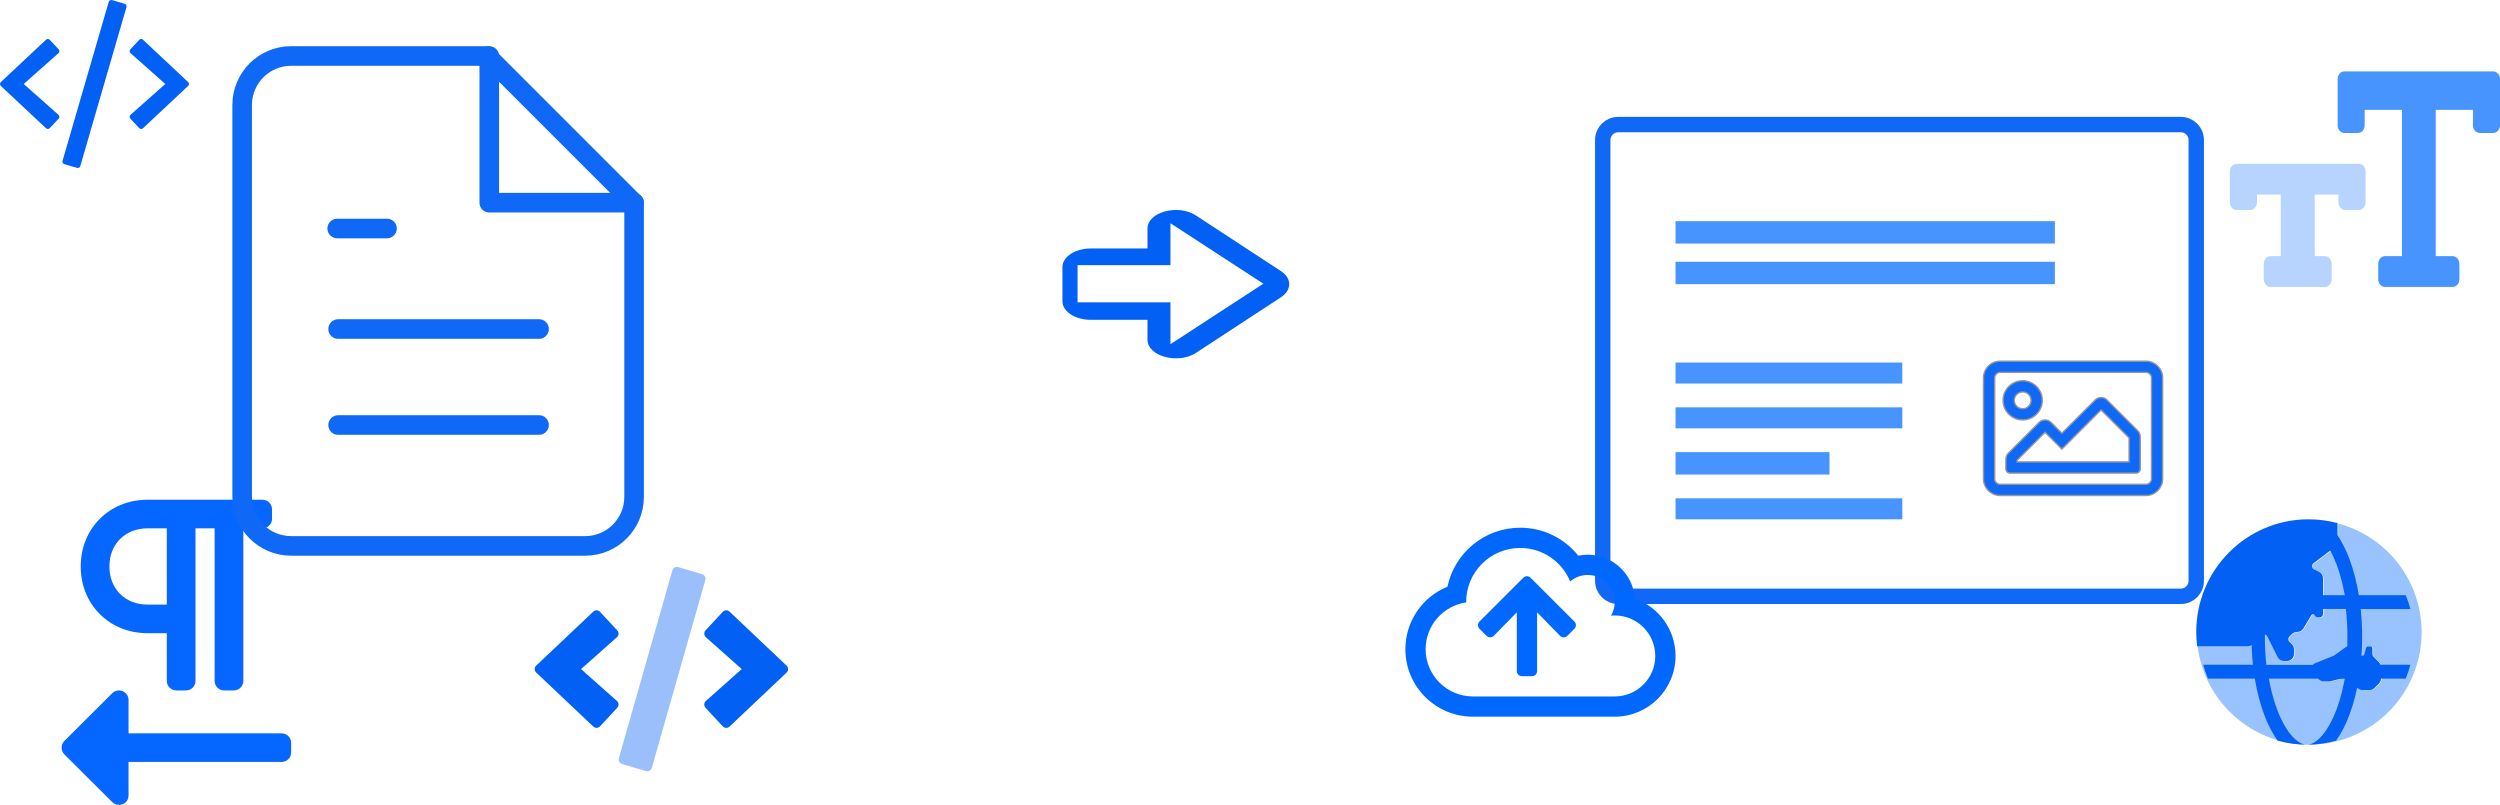
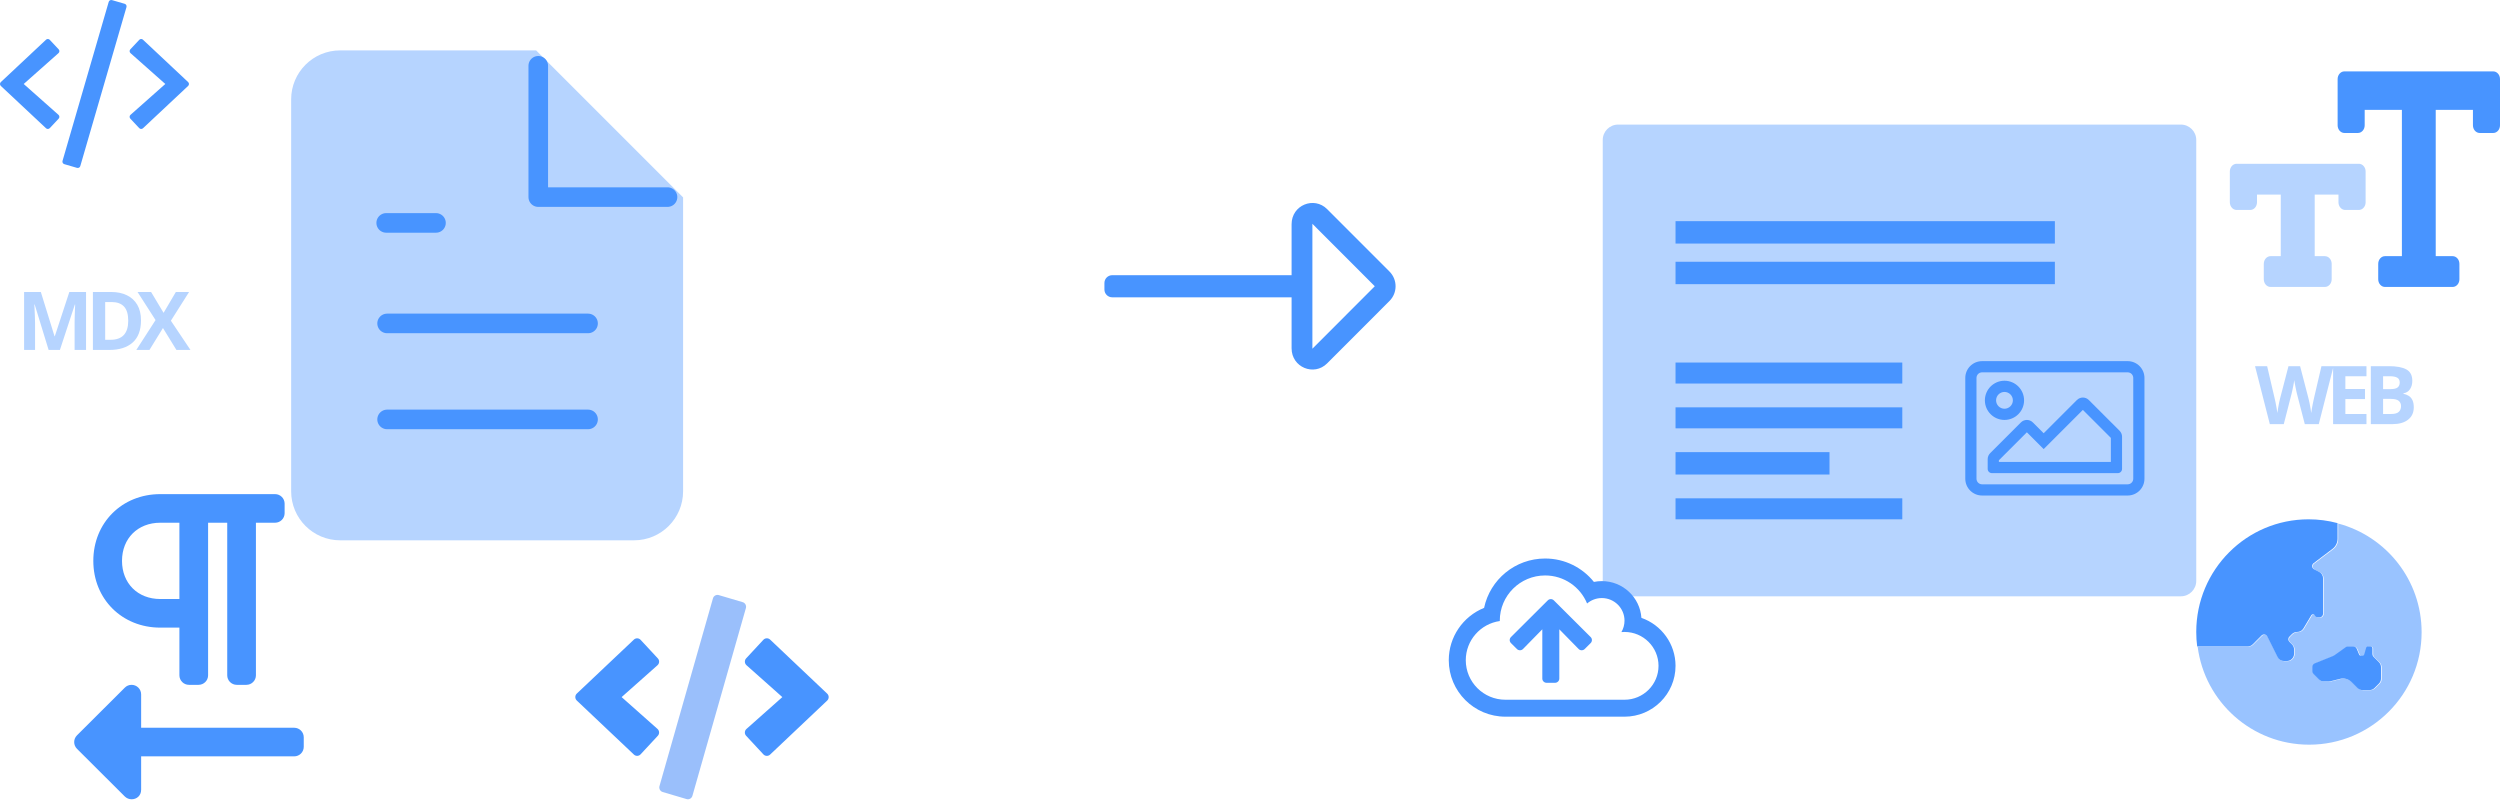
- <svg xmlns="http://www.w3.org/2000/svg" width="1786px" height="575px" viewBox="0 0 1786 575" version="1.1">
+ <svg xmlns="http://www.w3.org/2000/svg" width="1786px" height="571px" viewBox="0 0 1786 571" version="1.1">
  <g id="Page-1" stroke="none" stroke-width="1" fill="none" fill-rule="evenodd">
-     <g id="Artboard" transform="translate(-1466, -939)">
-       <g id="landing_illustration" transform="translate(1466, 897)">
+     <g id="Artboard" transform="translate(-1412, -965)">
+       <g id="landing_illustration" transform="translate(1412, 923)">
        <g id="Group-Copy">
-           <g id="paragraph-rtl" transform="translate(44, 399)" fill="#0567FF" fill-rule="nonzero">
+           <g id="paragraph-rtl" transform="translate(53, 395)" fill="#4894FF" fill-rule="nonzero">
            <path d="M157.167,166.906 L47.831,166.906 L47.831,143.062 C47.831,141.246 47.104,139.506 45.812,138.227 C44.519,136.948 42.768,136.236 40.946,136.249 C39.147,136.251 37.424,136.975 36.167,138.259 L2,172.322 C-0.667,174.982 -0.667,179.293 2,181.953 L36.167,216.015 C37.471,217.301 39.236,218.016 41.07,218 C44.487,218 47.831,215.577 47.831,211.187 L47.831,187.343 L157.167,187.343 C160.941,187.343 164,184.293 164,180.531 L164,173.718 C164,169.956 160.941,166.906 157.167,166.906 Z M61.498,95.375 L75.165,95.375 L75.165,129.437 C75.165,133.2 78.224,136.25 81.998,136.25 L88.832,136.25 C92.606,136.25 95.665,133.2 95.665,129.437 L95.665,20.437 L109.332,20.437 L109.332,129.437 C109.332,133.2 112.392,136.25 116.166,136.25 L122.999,136.25 C126.773,136.25 129.833,133.2 129.833,129.437 L129.833,20.437 L143.5,20.437 C147.274,20.437 150.333,17.387 150.333,13.625 L150.333,6.812 C150.333,3.05 147.274,0 143.5,0 L61.498,0 C34.164,0 13.664,20.437 13.664,47.687 C13.664,74.937 34.164,95.375 61.498,95.375 Z M61.498,20.437 L75.165,20.437 L75.165,74.937 L61.498,74.937 C45.405,74.937 34.164,63.731 34.164,47.687 C34.164,31.644 45.405,20.437 61.498,20.437 Z" id="Shape" />
          </g>
-           <g id="code" transform="translate(382, 447)" fill="#0260F4" fill-rule="nonzero">
-             <path d="M119.57,5.184 C120.429,5.436 121.153,6.026 121.584,6.823 C122.015,7.621 122.116,8.56 121.865,9.434 L83.667,143.525 C83.42,144.399 82.842,145.137 82.06,145.575 C81.278,146.014 80.357,146.118 79.5,145.863 L62.43,140.816 C61.571,140.564 60.847,139.974 60.416,139.177 C59.985,138.379 59.884,137.44 60.135,136.566 L98.333,2.475 C98.58,1.601 99.158,0.863 99.94,0.425 C100.722,-0.014 101.643,-0.118 102.5,0.137 L119.57,5.184 Z" id="Path" opacity="0.4" />
-             <path d="M179.918,70.512 L139.165,31.925 C137.793,30.638 135.652,30.702 134.358,32.068 L122.056,45.322 C121.429,45.997 121.099,46.9 121.142,47.825 C121.185,48.75 121.598,49.618 122.285,50.231 L147.897,73.006 L122.28,95.752 C121.586,96.362 121.17,97.231 121.127,98.158 C121.083,99.084 121.417,99.989 122.051,100.661 L134.352,113.904 C134.966,114.572 135.818,114.966 136.72,114.998 C137.623,115.03 138.5,114.698 139.159,114.075 L179.912,75.517 C180.604,74.873 180.999,73.966 181,73.016 C181.001,72.065 180.609,71.157 179.918,70.512 L179.918,70.512 Z M58.941,45.339 L46.639,32.096 C46.021,31.432 45.167,31.044 44.265,31.017 C43.363,30.99 42.487,31.327 41.832,31.954 L1.079,70.483 C0.391,71.128 0,72.033 0,72.98 C0,73.928 0.391,74.833 1.079,75.478 L41.832,114.035 C42.484,114.667 43.361,115.008 44.265,114.982 C45.169,114.955 46.025,114.562 46.639,113.893 L58.941,100.65 C59.568,99.975 59.898,99.071 59.854,98.147 C59.811,97.222 59.399,96.354 58.711,95.741 L33.085,73.006 L58.706,50.259 C59.403,49.65 59.823,48.78 59.868,47.85 C59.912,46.92 59.577,46.013 58.941,45.339 Z" id="Shape" />
+           <g id="code" transform="translate(411, 467)" fill-rule="nonzero">
+             <path d="M119.57,5.184 C120.429,5.436 121.153,6.026 121.584,6.823 C122.015,7.621 122.116,8.56 121.865,9.434 L83.667,143.525 C83.42,144.399 82.842,145.137 82.06,145.575 C81.278,146.014 80.357,146.118 79.5,145.863 L62.43,140.816 C61.571,140.564 60.847,139.974 60.416,139.177 C59.985,138.379 59.884,137.44 60.135,136.566 L98.333,2.475 C98.58,1.601 99.158,0.863 99.94,0.425 C100.722,-0.014 101.643,-0.118 102.5,0.137 L119.57,5.184 Z" id="Path" fill="#0260F4" opacity="0.4" />
+             <path d="M179.918,70.512 L139.165,31.925 C137.793,30.638 135.652,30.702 134.358,32.068 L122.056,45.322 C121.429,45.997 121.099,46.9 121.142,47.825 C121.185,48.75 121.598,49.618 122.285,50.231 L147.897,73.006 L122.28,95.752 C121.586,96.362 121.17,97.231 121.127,98.158 C121.083,99.084 121.417,99.989 122.051,100.661 L134.352,113.904 C134.966,114.572 135.818,114.966 136.72,114.998 C137.623,115.03 138.5,114.698 139.159,114.075 L179.912,75.517 C180.604,74.873 180.999,73.966 181,73.016 C181.001,72.065 180.609,71.157 179.918,70.512 L179.918,70.512 Z M58.941,45.339 L46.639,32.096 C46.021,31.432 45.167,31.044 44.265,31.017 C43.363,30.99 42.487,31.327 41.832,31.954 L1.079,70.483 C0.391,71.128 0,72.033 0,72.98 C0,73.928 0.391,74.833 1.079,75.478 L41.832,114.035 C42.484,114.667 43.361,115.008 44.265,114.982 C45.169,114.955 46.025,114.562 46.639,113.893 L58.941,100.65 C59.568,99.975 59.898,99.071 59.854,98.147 C59.811,97.222 59.399,96.354 58.711,95.741 L33.085,73.006 L58.706,50.259 C59.403,49.65 59.823,48.78 59.868,47.85 C59.912,46.92 59.577,46.013 58.941,45.339 Z" id="Shape" fill="#4894FF" />
          </g>
-           <g id="file-text" transform="translate(173, 82)" stroke="#1069F6" stroke-linecap="round" stroke-linejoin="round" stroke-width="14">
-             <path d="M175,0 L35,0 C15.67,0 0,15.67 0,35 L0,315 C0,334.33 15.67,350 35,350 L245,350 C264.33,350 280,334.33 280,315 L280,105 L175,0 Z" id="Path" />
-             <polyline id="Path" points="176.536 0 176.536 104.806 280 104.806" />
-             <line x1="212.102" y1="195.055" x2="68.545" y2="195.055" id="Path" />
-             <line x1="212.102" y1="263.632" x2="68.545" y2="263.632" id="Path" />
-             <polyline id="Path" points="103.464 123.244 85.681 123.244 67.898 123.244" />
+           <g id="file-text" transform="translate(208, 78)">
+             <path d="M175,0 L35,0 C15.67,0 0,15.67 0,35 L0,315 C0,334.33 15.67,350 35,350 L245,350 C264.33,350 280,334.33 280,315 L280,105 L175,0 Z" id="Path" fill="#B6D4FF" />
+             <polyline id="Path" stroke="#4894FF" stroke-width="14" stroke-linecap="round" stroke-linejoin="round" points="176.536 11 176.536 104.806 268.871 104.806" />
+             <line x1="212.102" y1="195.055" x2="68.545" y2="195.055" id="Path" stroke="#4894FF" stroke-width="14" stroke-linecap="round" stroke-linejoin="round" />
+             <line x1="212.102" y1="263.632" x2="68.545" y2="263.632" id="Path" stroke="#4894FF" stroke-width="14" stroke-linecap="round" stroke-linejoin="round" />
+             <polyline id="Path" stroke="#4894FF" stroke-width="14" stroke-linecap="round" stroke-linejoin="round" points="103.464 123.244 85.681 123.244 67.898 123.244" />
          </g>
-           <g id="code" transform="translate(0, 42)" fill="#0260F4" fill-rule="nonzero">
+           <g id="code" transform="translate(0, 42)" fill="#4894FF" fill-rule="nonzero">
            <path d="M55.043,119.928 L45.949,117.279 C44.965,116.998 44.379,115.943 44.66,114.959 L77.66,1.36 C77.941,0.375 78.996,-0.211 79.98,0.071 L89.074,2.719 C90.059,3 90.645,4.055 90.363,5.039 L57.363,118.639 C57.082,119.646 56.051,120.209 55.043,119.928 Z M35.543,91.545 L41.918,84.749 C42.645,83.975 42.574,82.757 41.801,82.053 L16.934,59.999 L41.801,37.945 C42.598,37.242 42.645,36.023 41.918,35.25 L35.543,28.453 C34.84,27.703 33.645,27.656 32.895,28.359 L0.598,58.64 C-0.199,59.39 -0.199,60.632 0.598,61.382 L32.895,91.639 C33.645,92.342 34.816,92.295 35.543,91.545 Z M102.129,91.639 L134.402,61.382 C135.199,60.632 135.199,59.39 134.402,58.64 L102.129,28.359 C101.379,27.656 100.184,27.679 99.48,28.453 L93.105,35.25 C92.379,36.023 92.449,37.242 93.223,37.945 L118.09,59.999 L93.223,82.053 C92.426,82.757 92.379,83.975 93.105,84.749 L99.48,91.545 C100.207,92.295 101.379,92.342 102.129,91.639 Z" id="Shape" />
          </g>
        </g>
-         <g id="Group-5" transform="translate(1004, 93)">
-           <g id="Group-3" transform="translate(141, 38)">
+         <text id="MDX" font-family="SFUIText-Bold, SF UI Text" font-size="58" font-weight="bold" letter-spacing="-5.539" fill="#B6D4FF">
+           <tspan x="12" y="292">MDX</tspan>
+         </text>
+         <g id="long-arrow-alt-up" transform="translate(893, 246.5) rotate(-270) translate(-893, -246.5) translate(833, 142)" fill="#4894FF" fill-rule="nonzero">
+           <path d="M15.677,74.786 L52.098,74.786 L52.098,202.929 C52.098,206.005 54.595,208.5 57.676,208.5 L62.324,208.5 C65.405,208.5 67.903,206.005 67.903,202.929 L67.903,74.786 L104.322,74.786 C117.983,74.786 124.435,58.725 115.121,49.423 L70.518,4.851 C64.709,-0.95 55.291,-0.951 49.482,4.851 L4.878,49.423 C-4.409,58.698 1.964,74.786 15.677,74.786 Z M60,15.357 L104.625,59.928 L15.375,59.928 L60,15.357 Z" id="Shape" />
+         </g>
+         <g id="Group-5" transform="translate(1035, 93)">
+           <g id="Group-3" transform="translate(110, 38)">
+             <rect id="Rectangle" fill="#B6D4FF" x="0" y="0" width="424" height="337" rx="11" />
            <g id="Group-2" transform="translate(52, 69)" fill="#4894FF">
              <rect id="Rectangle" x="0" y="8.8817842e-16" width="271" height="16" />
              <rect id="Rectangle-Copy-9" x="0" y="29" width="271" height="16" />
              <rect id="Rectangle-Copy-5" x="0" y="101" width="162" height="15" />
              <rect id="Rectangle-Copy-6" x="0" y="133" width="162" height="15" />
              <rect id="Rectangle-Copy-7" x="0" y="165" width="110" height="16" />
              <rect id="Rectangle-Copy-8" x="0" y="198" width="162" height="15" />
            </g>
-             <rect id="Rectangle" stroke="#1069F6" stroke-width="11" stroke-linejoin="round" x="0" y="0" width="424" height="337" rx="11" />
-             <g id="image" transform="translate(272, 169)" fill="#1069F6" fill-rule="nonzero" stroke="#979797">
+             <g id="image" transform="translate(259, 169)" fill="#4894FF" fill-rule="nonzero">
              <path d="M116,0 L12,0 C5.372,0 0,5.372 0,12 L0,84 C0,90.627 5.372,96 12,96 L116,96 C122.627,96 128,90.627 128,84 L128,12 C128,5.372 122.627,0 116,0 Z M120,84 C120,86.206 118.206,88 116,88 L12,88 C9.794,88 8,86.206 8,84 L8,12 C8,9.794 9.794,8 12,8 L116,8 C118.206,8 120,9.794 120,12 L120,84 Z M28,42 C35.732,42 42,35.732 42,28 C42,20.268 35.732,14 28,14 C20.268,14 14,20.268 14,28 C14,35.732 20.268,42 28,42 Z M28,22 C31.308,22 34,24.692 34,28 C34,31.308 31.308,34 28,34 C24.692,34 22,31.308 22,28 C22,24.692 24.692,22 28,22 Z M79.757,27.757 L56,51.515 L48.243,43.758 C45.9,41.414 42.1,41.414 39.758,43.758 L17.758,65.757 C16.632,66.883 16,68.409 16,70 L16,77 C16,78.657 17.343,80 19,80 L109,80 C110.657,80 112,78.657 112,77 L112,54 C112,52.409 111.368,50.883 110.243,49.757 L88.243,27.757 C85.9,25.414 82.1,25.414 79.757,27.757 Z M104,72 L24,72 L24,70.829 L44,50.828 L56,62.828 L84,34.828 L104,54.828 L104,72 Z" id="Shape" />
            </g>
          </g>
-           <g id="text-size" transform="translate(589, 0)" fill="#4894FF" fill-rule="nonzero">
+           <text id="WEB" font-family="SFUIText-Bold, SF UI Text" font-size="58" font-weight="bold" letter-spacing="-5.539" fill="#B6D4FF">
+             <tspan x="576" y="252">WEB</tspan>
+           </text>
+           <g id="text-size" transform="translate(558, 0)" fill="#4894FF" fill-rule="nonzero">
            <path d="M97,71.5 L97,93.5 C97,96.538 94.829,99 92.15,99 L82.45,99 C79.771,99 77.6,96.538 77.6,93.5 L77.6,88 L60.625,88 L60.625,132 L67.9,132 C70.579,132 72.75,134.462 72.75,137.5 L72.75,148.5 C72.75,151.538 70.579,154 67.9,154 L29.1,154 C26.421,154 24.25,151.538 24.25,148.5 L24.25,137.5 C24.25,134.462 26.421,132 29.1,132 L36.375,132 L36.375,88 L19.4,88 L19.4,93.5 C19.4,96.538 17.229,99 14.55,99 L4.85,99 C2.171,99 0,96.538 0,93.5 L0,71.5 C0,68.462 2.171,66 4.85,66 L92.15,66 C94.829,66 97,68.462 97,71.5 Z" id="Path" opacity="0.4" />
            <path d="M193,5.5 L193,38.5 C193,41.538 190.836,44 188.167,44 L178.5,44 C175.831,44 173.667,41.538 173.667,38.5 L173.667,27.5 L147.083,27.5 L147.083,132 L159.167,132 C161.836,132 164,134.462 164,137.5 L164,148.5 C164,151.538 161.836,154 159.167,154 L110.833,154 C108.164,154 106,151.538 106,148.5 L106,137.5 C106,134.462 108.164,132 110.833,132 L122.917,132 L122.917,27.5 L96.333,27.5 L96.333,38.5 C96.333,41.538 94.169,44 91.5,44 L81.833,44 C79.164,44 77,41.538 77,38.5 L77,5.5 C77,2.462 79.164,0 81.833,0 L188.167,0 C190.836,0 193,2.462 193,5.5 Z" id="Path" />
          </g>
-           <g id="globe-asia" transform="translate(565, 320)" fill-rule="nonzero">
+           <g id="globe-asia" transform="translate(534, 320)" fill-rule="nonzero">
            <path d="M101.399,3 L101.399,14.139 C101.4,16.984 100.066,19.665 97.797,21.381 L84.383,31.512 C83.615,32.025 83.178,32.908 83.235,33.83 C83.292,34.752 83.836,35.573 84.662,35.987 L88.17,37.74 C89.925,38.618 91.034,40.413 91.033,42.376 L91.033,67.687 C91.033,69.119 89.873,70.279 88.442,70.279 L87.451,70.279 C86.47,70.279 85.574,69.724 85.135,68.847 C85.011,68.597 84.818,68.387 84.578,68.244 C84.251,68.05 83.861,67.994 83.493,68.087 C83.125,68.181 82.809,68.417 82.615,68.743 L82.615,68.743 L76.998,78.14 C76.058,79.698 74.37,80.65 72.551,80.647 L72.45,80.647 C71.075,80.647 69.756,81.194 68.783,82.167 L66.95,84.001 C65.939,85.013 65.939,86.653 66.95,87.665 L68.783,89.499 C69.755,90.471 70.302,91.789 70.303,93.164 L70.303,96.199 C70.303,99.062 67.982,101.383 65.12,101.383 L63.144,101.383 C61.184,101.379 59.394,100.27 58.518,98.516 L51.191,83.861 C50.554,82.581 49,82.059 47.719,82.695 L47.719,82.695 C47.466,82.822 47.235,82.99 47.035,83.191 L40.729,89.496 C39.756,90.469 38.437,91.016 37.062,91.015 L1,91.015 C6.082,130.505 39.802,161 80.668,161 C125.045,161 161,125.036 161,80.647 C161,43.429 135.734,12.14 101.399,3 Z M132.495,113.835 C132.494,115.21 131.948,116.528 130.976,117.499 L127.876,120.6 C126.905,121.572 125.587,122.119 124.212,122.12 L119.302,122.12 C117.92,122.119 116.595,121.566 115.622,120.584 L111.411,116.372 C109.254,114.223 106.13,113.362 103.177,114.104 L96.287,115.828 C95.876,115.931 95.454,115.983 95.031,115.983 L91.681,115.983 C90.315,115.976 89.006,115.43 88.04,114.463 L84.183,110.605 C83.697,110.118 83.424,109.458 83.425,108.771 L83.425,105.466 C83.423,104.408 84.064,103.455 85.044,103.059 L97.787,97.959 C98.428,97.704 99.036,97.372 99.598,96.971 L107.278,91.498 C107.717,91.186 108.242,91.018 108.781,91.019 L112.713,91.019 C113.761,91.018 114.705,91.649 115.107,92.616 L116.84,96.779 C117.041,97.262 117.513,97.576 118.035,97.576 L119.266,97.576 C119.842,97.576 120.349,97.196 120.51,96.643 L121.858,91.949 C122.019,91.396 122.526,91.015 123.101,91.015 L125.064,91.015 C125.78,91.015 126.36,91.596 126.36,92.311 L126.36,96.523 C126.36,97.211 126.632,97.871 127.118,98.357 L130.976,102.216 C131.944,103.184 132.49,104.495 132.495,105.864 L132.495,113.835 Z" id="Shape" fill="#0069FF" opacity="0.4" />
-             <path d="M84.14,68.047 C84.38,68.191 84.573,68.4 84.697,68.651 C85.135,69.53 86.03,70.085 87.01,70.085 L88,70.085 C89.429,70.085 90.588,68.923 90.588,67.489 L90.588,42.142 C90.588,40.176 89.481,38.379 87.728,37.499 L84.224,35.743 C83.399,35.33 82.856,34.507 82.799,33.583 C82.742,32.66 83.179,31.776 83.946,31.263 L97.344,21.116 C99.61,19.399 100.942,16.714 100.941,13.865 L100.941,2.709 C94.186,0.906 87.225,-0.004 80.235,1.62902773e-05 C35.912,1.62902773e-05 0,36.016 0,80.468 C0,83.94 0.221,87.408 0.663,90.851 L36.682,90.851 C38.054,90.85 39.371,90.303 40.341,89.329 L46.64,83.015 C47.228,82.421 48.065,82.148 48.889,82.281 C49.713,82.414 50.422,82.938 50.794,83.687 L58.112,98.363 C58.987,100.119 60.775,101.23 62.732,101.234 L64.706,101.234 C67.565,101.234 69.882,98.91 69.882,96.043 L69.882,93.002 C69.882,91.626 69.336,90.306 68.365,89.333 L66.534,87.496 C65.524,86.483 65.524,84.84 66.534,83.826 L68.365,81.99 C69.336,81.015 70.654,80.468 72.027,80.468 L72.128,80.468 C73.946,80.468 75.631,79.511 76.566,77.947 L82.176,68.554 C82.577,67.871 83.453,67.643 84.134,68.044 L84.14,68.047 Z M130.483,102.052 L126.629,98.187 C126.144,97.7 125.872,97.039 125.872,96.351 L125.872,92.149 C125.872,91.432 125.293,90.851 124.578,90.851 L122.618,90.851 C122.042,90.851 121.536,91.232 121.375,91.786 L120.029,96.487 C119.868,97.041 119.362,97.422 118.787,97.422 L117.558,97.422 C117.036,97.421 116.565,97.107 116.364,96.623 L114.633,92.454 C114.232,91.485 113.288,90.854 112.242,90.854 L108.314,90.854 C107.776,90.854 107.252,91.022 106.813,91.335 L99.142,96.815 C98.582,97.217 97.974,97.549 97.334,97.804 L84.606,102.912 C83.627,103.309 82.987,104.263 82.989,105.322 L82.989,108.632 C82.988,109.321 83.26,109.981 83.746,110.468 L87.599,114.333 C88.564,115.301 89.871,115.848 91.235,115.855 L94.581,115.855 C95.004,115.855 95.425,115.802 95.836,115.699 L102.717,113.973 C105.666,113.23 108.787,114.092 110.941,116.244 L115.147,120.462 C116.119,121.446 117.442,121.999 118.823,122 L123.727,122 C125.1,121.999 126.416,121.452 127.386,120.478 L130.483,117.373 C131.454,116.4 131.999,115.08 132,113.703 L132,105.721 C131.999,104.345 131.454,103.025 130.483,102.052 Z" id="Shape" fill="#0260F4" />
-             <path d="M118.52,84 C118.524,77.363 118.18,70.73 117.489,64.129 L153,64.129 C152.104,60.743 150.978,57.424 149.628,54.194 L116.152,54.194 C113.107,35.71 107.315,20.14 99.863,9.894 C93.073,7.968 86.051,6.994 78.995,7 C81.756,7 84.671,8.407 87.657,11.185 C91.362,14.619 94.91,19.969 97.952,26.657 C101.259,33.925 103.868,42.47 105.712,52.048 C105.848,52.759 105.981,53.476 106.107,54.194 L51.884,54.194 C52.01,53.476 52.143,52.759 52.279,52.048 C54.132,42.47 56.732,33.925 60.039,26.657 C63.08,19.969 66.644,14.619 70.349,11.185 C73.32,8.407 76.235,7 78.995,7 C71.94,6.994 64.918,7.968 58.127,9.894 C50.676,20.14 44.883,35.71 41.839,54.194 L8.372,54.194 C7.022,57.424 5.896,60.743 5,64.129 L40.511,64.129 C39.134,77.34 39.134,90.66 40.511,103.871 L5,103.871 C5.896,107.257 7.022,110.576 8.372,113.806 L41.839,113.806 C44.883,132.29 50.676,147.86 58.127,158.106 C64.918,160.032 71.94,161.006 78.995,161 C76.235,161 73.32,159.593 70.334,156.815 C66.628,153.381 63.08,148.031 60.039,141.343 C56.732,134.075 54.122,125.53 52.279,115.952 C52.143,115.241 52.01,114.524 51.884,113.806 L106.107,113.806 C105.981,114.524 105.848,115.241 105.712,115.952 C103.859,125.53 101.259,134.075 97.952,141.343 C94.91,148.031 91.35,153.381 87.657,156.815 C84.671,159.609 81.756,161 78.995,161 C86.051,161.006 93.073,160.032 99.863,158.106 C107.315,147.86 113.107,132.29 116.152,113.806 L149.619,113.806 C150.968,110.576 152.095,107.257 152.991,103.871 L117.48,103.871 C118.175,97.27 118.523,90.637 118.52,84 Z M106.912,104 L50.09,104 C48.637,90.708 48.637,77.292 50.09,64 L106.909,64 C107.638,70.641 108.002,77.318 108,84 C108.002,90.682 107.638,97.359 106.909,104 L106.912,104 Z" id="Shape" fill="#0260F4" />
+             <path d="M84.14,68.047 C84.38,68.191 84.573,68.4 84.697,68.651 C85.135,69.53 86.03,70.085 87.01,70.085 L88,70.085 C89.429,70.085 90.588,68.923 90.588,67.489 L90.588,42.142 C90.588,40.176 89.481,38.379 87.728,37.499 L84.224,35.743 C83.399,35.33 82.856,34.507 82.799,33.583 C82.742,32.66 83.179,31.776 83.946,31.263 L97.344,21.116 C99.61,19.399 100.942,16.714 100.941,13.865 L100.941,2.709 C94.186,0.906 87.225,-0.004 80.235,1.62902773e-05 C35.912,1.62902773e-05 0,36.016 0,80.468 C0,83.94 0.221,87.408 0.663,90.851 L36.682,90.851 C38.054,90.85 39.371,90.303 40.341,89.329 L46.64,83.015 C47.228,82.421 48.065,82.148 48.889,82.281 C49.713,82.414 50.422,82.938 50.794,83.687 L58.112,98.363 C58.987,100.119 60.775,101.23 62.732,101.234 L64.706,101.234 C67.565,101.234 69.882,98.91 69.882,96.043 L69.882,93.002 C69.882,91.626 69.336,90.306 68.365,89.333 L66.534,87.496 C65.524,86.483 65.524,84.84 66.534,83.826 L68.365,81.99 C69.336,81.015 70.654,80.468 72.027,80.468 L72.128,80.468 C73.946,80.468 75.631,79.511 76.566,77.947 L82.176,68.554 C82.577,67.871 83.453,67.643 84.134,68.044 L84.14,68.047 Z M130.483,102.052 L126.629,98.187 C126.144,97.7 125.872,97.039 125.872,96.351 L125.872,92.149 C125.872,91.432 125.293,90.851 124.578,90.851 L122.618,90.851 C122.042,90.851 121.536,91.232 121.375,91.786 L120.029,96.487 C119.868,97.041 119.362,97.422 118.787,97.422 L117.558,97.422 C117.036,97.421 116.565,97.107 116.364,96.623 L114.633,92.454 C114.232,91.485 113.288,90.854 112.242,90.854 L108.314,90.854 C107.776,90.854 107.252,91.022 106.813,91.335 L99.142,96.815 C98.582,97.217 97.974,97.549 97.334,97.804 L84.606,102.912 C83.627,103.309 82.987,104.263 82.989,105.322 L82.989,108.632 C82.988,109.321 83.26,109.981 83.746,110.468 L87.599,114.333 C88.564,115.301 89.871,115.848 91.235,115.855 L94.581,115.855 C95.004,115.855 95.425,115.802 95.836,115.699 L102.717,113.973 C105.666,113.23 108.787,114.092 110.941,116.244 L115.147,120.462 C116.119,121.446 117.442,121.999 118.823,122 L123.727,122 C125.1,121.999 126.416,121.452 127.386,120.478 L130.483,117.373 C131.454,116.4 131.999,115.08 132,113.703 L132,105.721 C131.999,104.345 131.454,103.025 130.483,102.052 Z" id="Shape" fill="#4894FF" />
          </g>
-           <g id="cloud-upload" transform="translate(0, 326)" fill="#0168FF" fill-rule="nonzero">
-             <path d="M163.96,50.655 C162.753,33.177 148.188,19.286 130.275,19.286 C127.983,19.286 125.721,19.527 123.52,19.979 C113.9,7.925 98.943,0 82.025,0 C56.513,0 35.132,17.99 30.066,42.127 C12.032,49.45 0,67.018 0,86.786 C0,113.424 21.592,135 48.25,135 L149.575,135 C173.549,135 193,115.564 193,91.607 C193,72.984 181.179,56.712 163.96,50.655 Z M149.575,120.536 L48.25,120.536 C29.583,120.536 14.475,105.439 14.475,86.786 C14.475,69.79 27.05,55.718 43.425,53.367 L43.425,53.036 C43.425,31.731 60.705,14.464 82.025,14.464 C98.159,14.464 111.97,24.348 117.73,38.391 C121.108,35.498 125.48,33.75 130.275,33.75 C140.92,33.75 149.575,42.398 149.575,53.036 C149.575,56.592 148.61,59.936 146.921,62.799 C147.796,62.709 148.7,62.679 149.575,62.679 C165.558,62.679 178.525,75.636 178.525,91.607 C178.525,107.578 165.558,120.536 149.575,120.536 Z M89.413,35.709 C87.996,34.292 85.704,34.292 84.287,35.709 L52.924,67.048 C51.507,68.464 51.507,70.754 52.924,72.171 L58.021,77.263 C59.438,78.68 61.76,78.68 63.177,77.233 L79.612,60.419 L79.612,102.455 C79.612,104.444 81.241,106.071 83.231,106.071 L90.469,106.071 C92.459,106.071 94.088,104.444 94.088,102.455 L94.088,60.419 L110.523,77.233 C111.94,78.68 114.232,78.68 115.679,77.263 L120.776,72.171 C122.193,70.754 122.193,68.464 120.776,67.048 L89.413,35.709 L89.413,35.709 Z" id="Shape" />
+           <g id="cloud-upload" transform="translate(0, 348)" fill="#4894FF" fill-rule="nonzero">
+             <path d="M137.624,42.4 C136.612,27.771 124.386,16.143 109.35,16.143 C107.426,16.143 105.528,16.345 103.68,16.723 C95.605,6.634 83.05,0 68.85,0 C47.436,0 29.489,15.058 25.237,35.262 C10.1,41.391 0,56.096 0,72.643 C0,94.94 18.124,113 40.5,113 L125.55,113 C145.673,113 162,96.731 162,76.679 C162,61.091 152.077,47.47 137.624,42.4 Z M125.55,100.893 L40.5,100.893 C24.832,100.893 12.15,88.256 12.15,72.643 C12.15,58.417 22.705,46.638 36.45,44.67 L36.45,44.393 C36.45,26.56 50.954,12.107 68.85,12.107 C82.392,12.107 93.985,20.38 98.82,32.134 C101.655,29.713 105.325,28.25 109.35,28.25 C118.285,28.25 125.55,35.489 125.55,44.393 C125.55,47.369 124.74,50.169 123.323,52.565 C124.057,52.49 124.816,52.464 125.55,52.464 C138.966,52.464 149.85,63.31 149.85,76.679 C149.85,90.047 138.966,100.893 125.55,100.893 Z M75.052,29.89 C73.862,28.704 71.938,28.704 70.748,29.89 L44.423,56.122 C43.234,57.307 43.234,59.224 44.423,60.41 L48.701,64.672 C49.891,65.858 51.84,65.858 53.03,64.647 L66.825,50.573 L66.825,85.759 C66.825,87.424 68.192,88.786 69.862,88.786 L75.938,88.786 C77.608,88.786 78.975,87.424 78.975,85.759 L78.975,50.573 L92.77,64.647 C93.96,65.858 95.884,65.858 97.099,64.672 L101.377,60.41 C102.566,59.224 102.566,57.307 101.377,56.122 L75.052,29.89 L75.052,29.89 Z" id="Shape" />
          </g>
-         </g>
-         <g id="arrow-alt-to-left" transform="translate(840, 245) scale(-1, 1) translate(-840, -245) translate(759, 192)" fill="#0260F4" fill-rule="nonzero">
-           <path d="M101.238,92.732 L101.238,78.485 L141.746,78.485 C152.928,78.485 162,72.549 162,65.232 L162,40.769 C162,33.452 152.928,27.516 141.746,27.516 L101.238,27.516 L101.238,13.269 C101.238,1.507 79.423,-4.457 66.68,3.909 L5.918,43.641 C-1.973,48.804 -1.973,57.198 5.918,62.388 L66.68,102.148 C79.381,110.403 101.238,104.522 101.238,92.732 Z M18.456,52.684 L84.824,9.482 L84.824,39.393 L151.192,39.393 L151.192,65.974 L84.824,65.974 L84.824,95.886 L18.456,52.684 Z" id="Shape" />
        </g>
      </g>
    </g>
  </g>
</svg>
